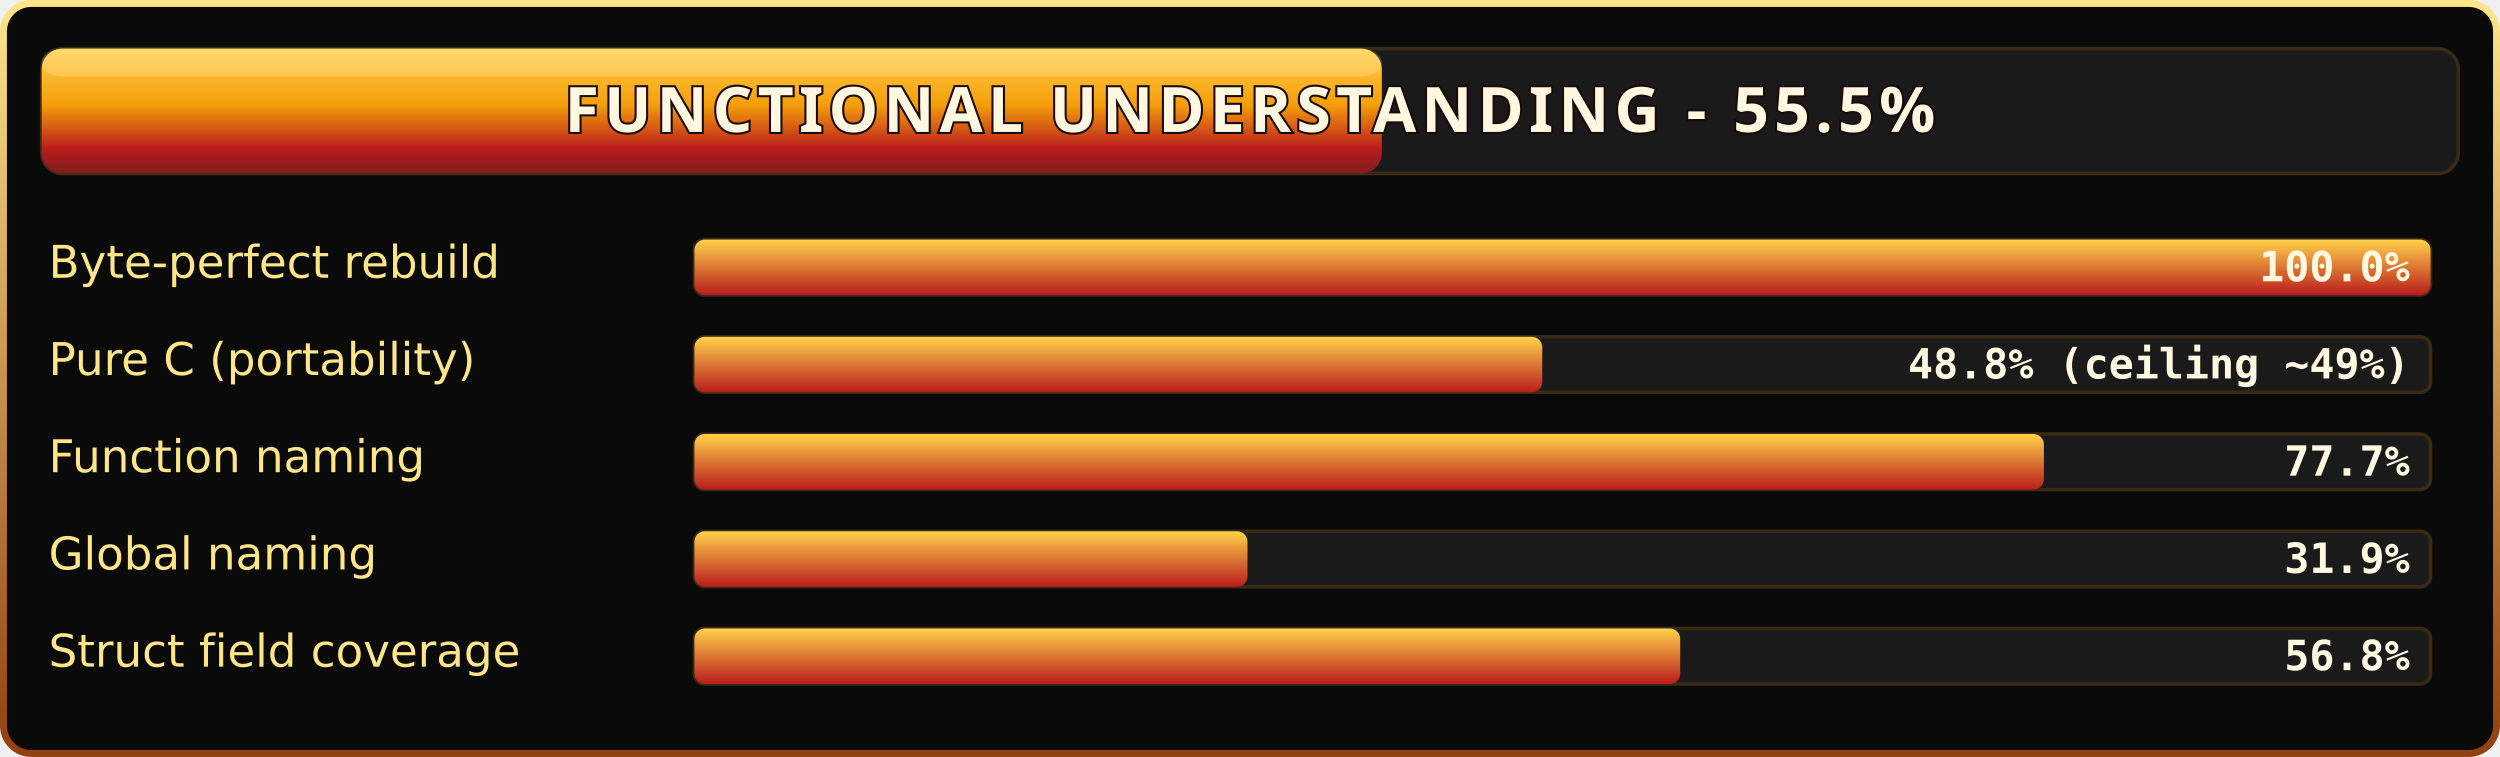
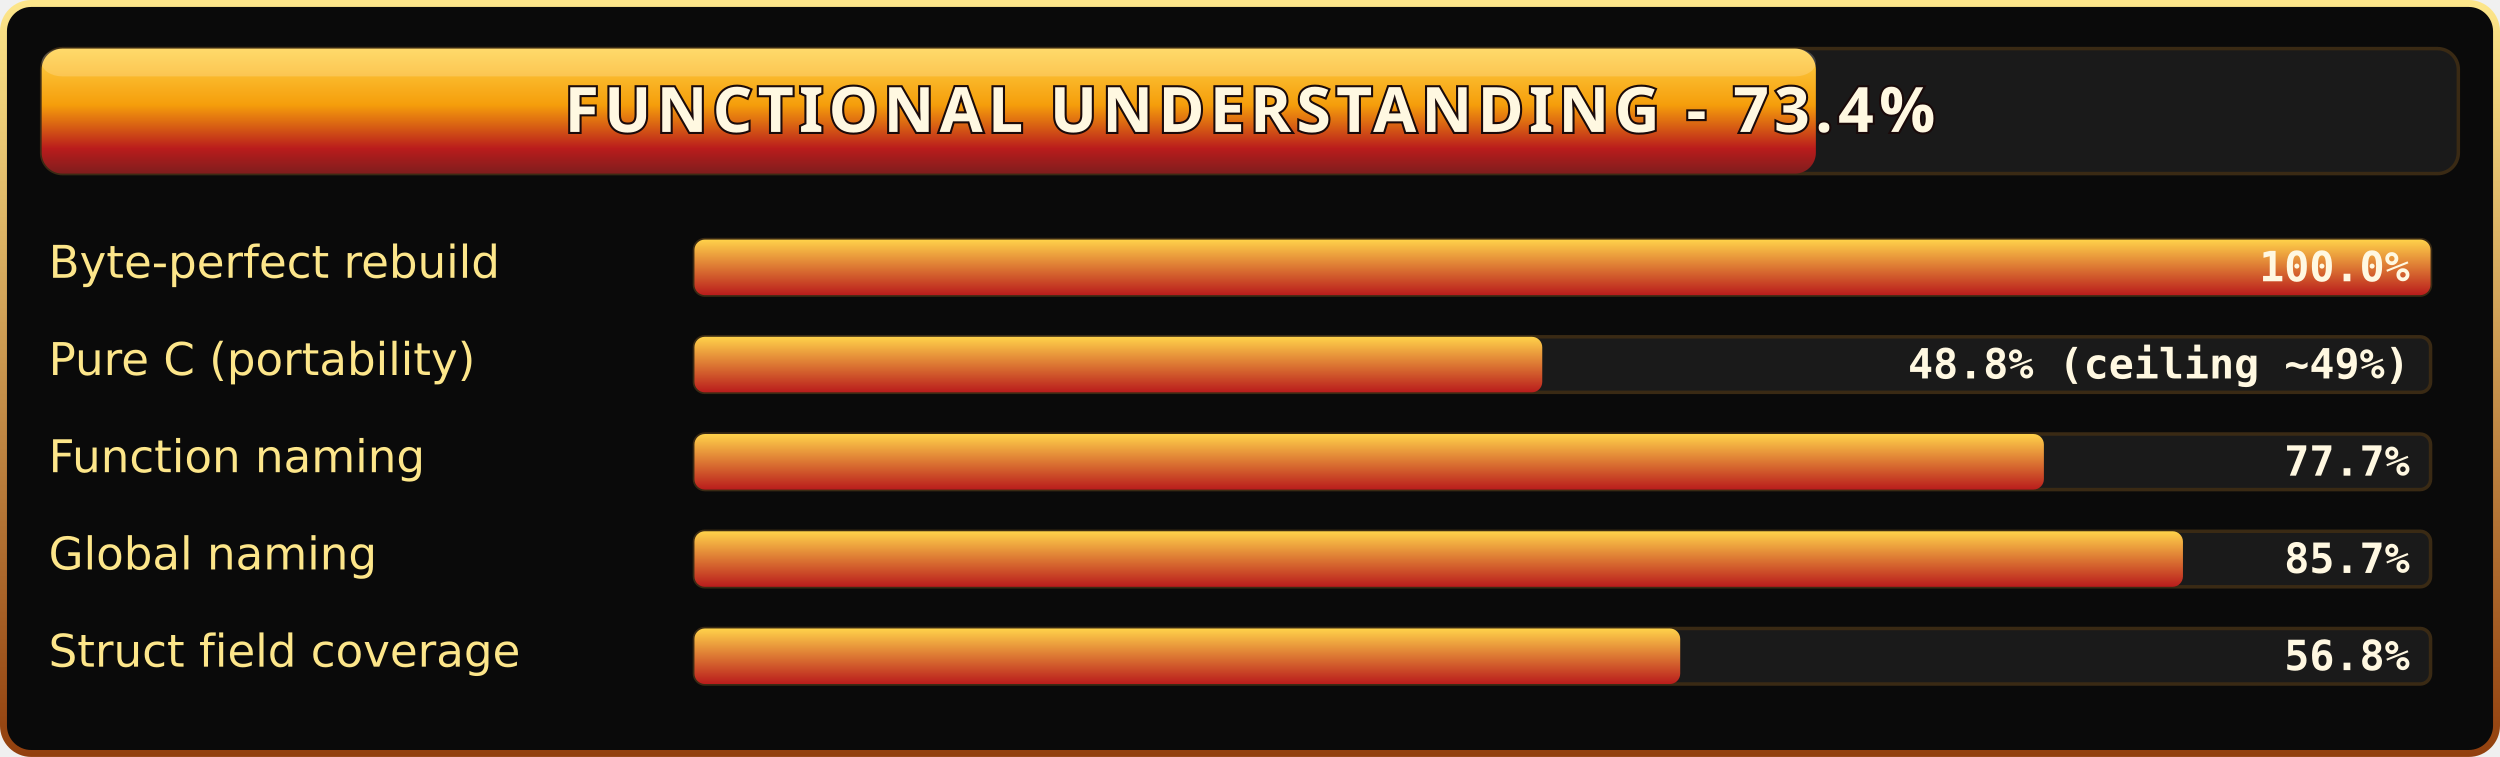
- <svg xmlns="http://www.w3.org/2000/svg" width="720" height="218" viewBox="0 0 720 218" role="img" aria-label="MK4 decomp progress 55.5%">
+ <svg xmlns="http://www.w3.org/2000/svg" width="720" height="218" viewBox="0 0 720 218" role="img" aria-label="MK4 decomp progress 73.4%">
  <defs>
    <linearGradient id="fillGrad" x1="0" y1="0" x2="0" y2="1">
      <stop offset="0%" stop-color="#ffd24a" />
      <stop offset="45%" stop-color="#f59e0b" />
      <stop offset="80%" stop-color="#b91c1c" />
      <stop offset="100%" stop-color="#7f1d1d" />
    </linearGradient>
    <linearGradient id="rowGrad" x1="0" y1="0" x2="0" y2="1">
      <stop offset="0%" stop-color="#ffd24a" />
      <stop offset="100%" stop-color="#b91c1c" />
    </linearGradient>
    <linearGradient id="borderGrad" x1="0" y1="0" x2="0" y2="1">
      <stop offset="0%" stop-color="#fde68a" />
      <stop offset="100%" stop-color="#92400e" />
    </linearGradient>
  </defs>
  <rect x="1" y="1" width="718" height="216" rx="8" ry="8" fill="#0a0a0a" stroke="url(#borderGrad)" stroke-width="2" />
  <rect x="12" y="14" width="696" height="36" rx="6" ry="6" fill="#1a1a1a" stroke="#3a2a14" stroke-width="1" />
-   <rect x="12" y="14" width="385.97" height="36" rx="6" ry="6" fill="url(#fillGrad)" />
-   <rect x="12" y="14" width="385.97" height="8" rx="6" ry="6" fill="#ffffff" opacity="0.18" />
-   <text x="360.0" y="38.0" font-family="Impact, 'Arial Black', sans-serif" font-size="18" font-weight="900" text-anchor="middle" fill="#fff8e1" stroke="#1a0a0a" stroke-width="1.2" paint-order="stroke fill" letter-spacing="1.5">FUNCTIONAL UNDERSTANDING - 55.5%</text>
+   <rect x="12" y="14" width="510.97" height="36" rx="6" ry="6" fill="url(#fillGrad)" />
+   <rect x="12" y="14" width="510.97" height="8" rx="6" ry="6" fill="#ffffff" opacity="0.18" />
+   <text x="360.0" y="38.0" font-family="Impact, 'Arial Black', sans-serif" font-size="18" font-weight="900" text-anchor="middle" fill="#fff8e1" stroke="#1a0a0a" stroke-width="1.2" paint-order="stroke fill" letter-spacing="1.5">FUNCTIONAL UNDERSTANDING - 73.4%</text>
  <text x="14" y="80" font-family="'DejaVu Sans', Verdana, sans-serif" font-size="13" fill="#fde68a">Byte-perfect rebuild</text>
  <rect x="200" y="69" width="500" height="16" rx="3" ry="3" fill="#1a1a1a" stroke="#3a2a14" stroke-width="1" />
  <rect x="200" y="69" width="500.00" height="16" rx="3" ry="3" fill="url(#rowGrad)" />
  <text x="694" y="81" font-family="'DejaVu Sans Mono', monospace" font-size="12" fill="#fff8e1" text-anchor="end" font-weight="bold">100.0%</text>
  <text x="14" y="108" font-family="'DejaVu Sans', Verdana, sans-serif" font-size="13" fill="#fde68a">Pure C (portability)</text>
  <rect x="200" y="97" width="500" height="16" rx="3" ry="3" fill="#1a1a1a" stroke="#3a2a14" stroke-width="1" />
  <rect x="200" y="97" width="244.17" height="16" rx="3" ry="3" fill="url(#rowGrad)" />
  <text x="694" y="109" font-family="'DejaVu Sans Mono', monospace" font-size="12" fill="#fff8e1" text-anchor="end" font-weight="bold">48.8% (ceiling ~49%)</text>
  <text x="14" y="136" font-family="'DejaVu Sans', Verdana, sans-serif" font-size="13" fill="#fde68a">Function naming</text>
  <rect x="200" y="125" width="500" height="16" rx="3" ry="3" fill="#1a1a1a" stroke="#3a2a14" stroke-width="1" />
  <rect x="200" y="125" width="388.64" height="16" rx="3" ry="3" fill="url(#rowGrad)" />
  <text x="694" y="137" font-family="'DejaVu Sans Mono', monospace" font-size="12" fill="#fff8e1" text-anchor="end" font-weight="bold">77.7%</text>
  <text x="14" y="164" font-family="'DejaVu Sans', Verdana, sans-serif" font-size="13" fill="#fde68a">Global naming</text>
  <rect x="200" y="153" width="500" height="16" rx="3" ry="3" fill="#1a1a1a" stroke="#3a2a14" stroke-width="1" />
-   <rect x="200" y="153" width="159.28" height="16" rx="3" ry="3" fill="url(#rowGrad)" />
-   <text x="694" y="165" font-family="'DejaVu Sans Mono', monospace" font-size="12" fill="#fff8e1" text-anchor="end" font-weight="bold">31.9%</text>
+   <rect x="200" y="153" width="428.69" height="16" rx="3" ry="3" fill="url(#rowGrad)" />
+   <text x="694" y="165" font-family="'DejaVu Sans Mono', monospace" font-size="12" fill="#fff8e1" text-anchor="end" font-weight="bold">85.7%</text>
  <text x="14" y="192" font-family="'DejaVu Sans', Verdana, sans-serif" font-size="13" fill="#fde68a">Struct field coverage</text>
  <rect x="200" y="181" width="500" height="16" rx="3" ry="3" fill="#1a1a1a" stroke="#3a2a14" stroke-width="1" />
  <rect x="200" y="181" width="283.90" height="16" rx="3" ry="3" fill="url(#rowGrad)" />
  <text x="694" y="193" font-family="'DejaVu Sans Mono', monospace" font-size="12" fill="#fff8e1" text-anchor="end" font-weight="bold">56.8%</text>
</svg>
